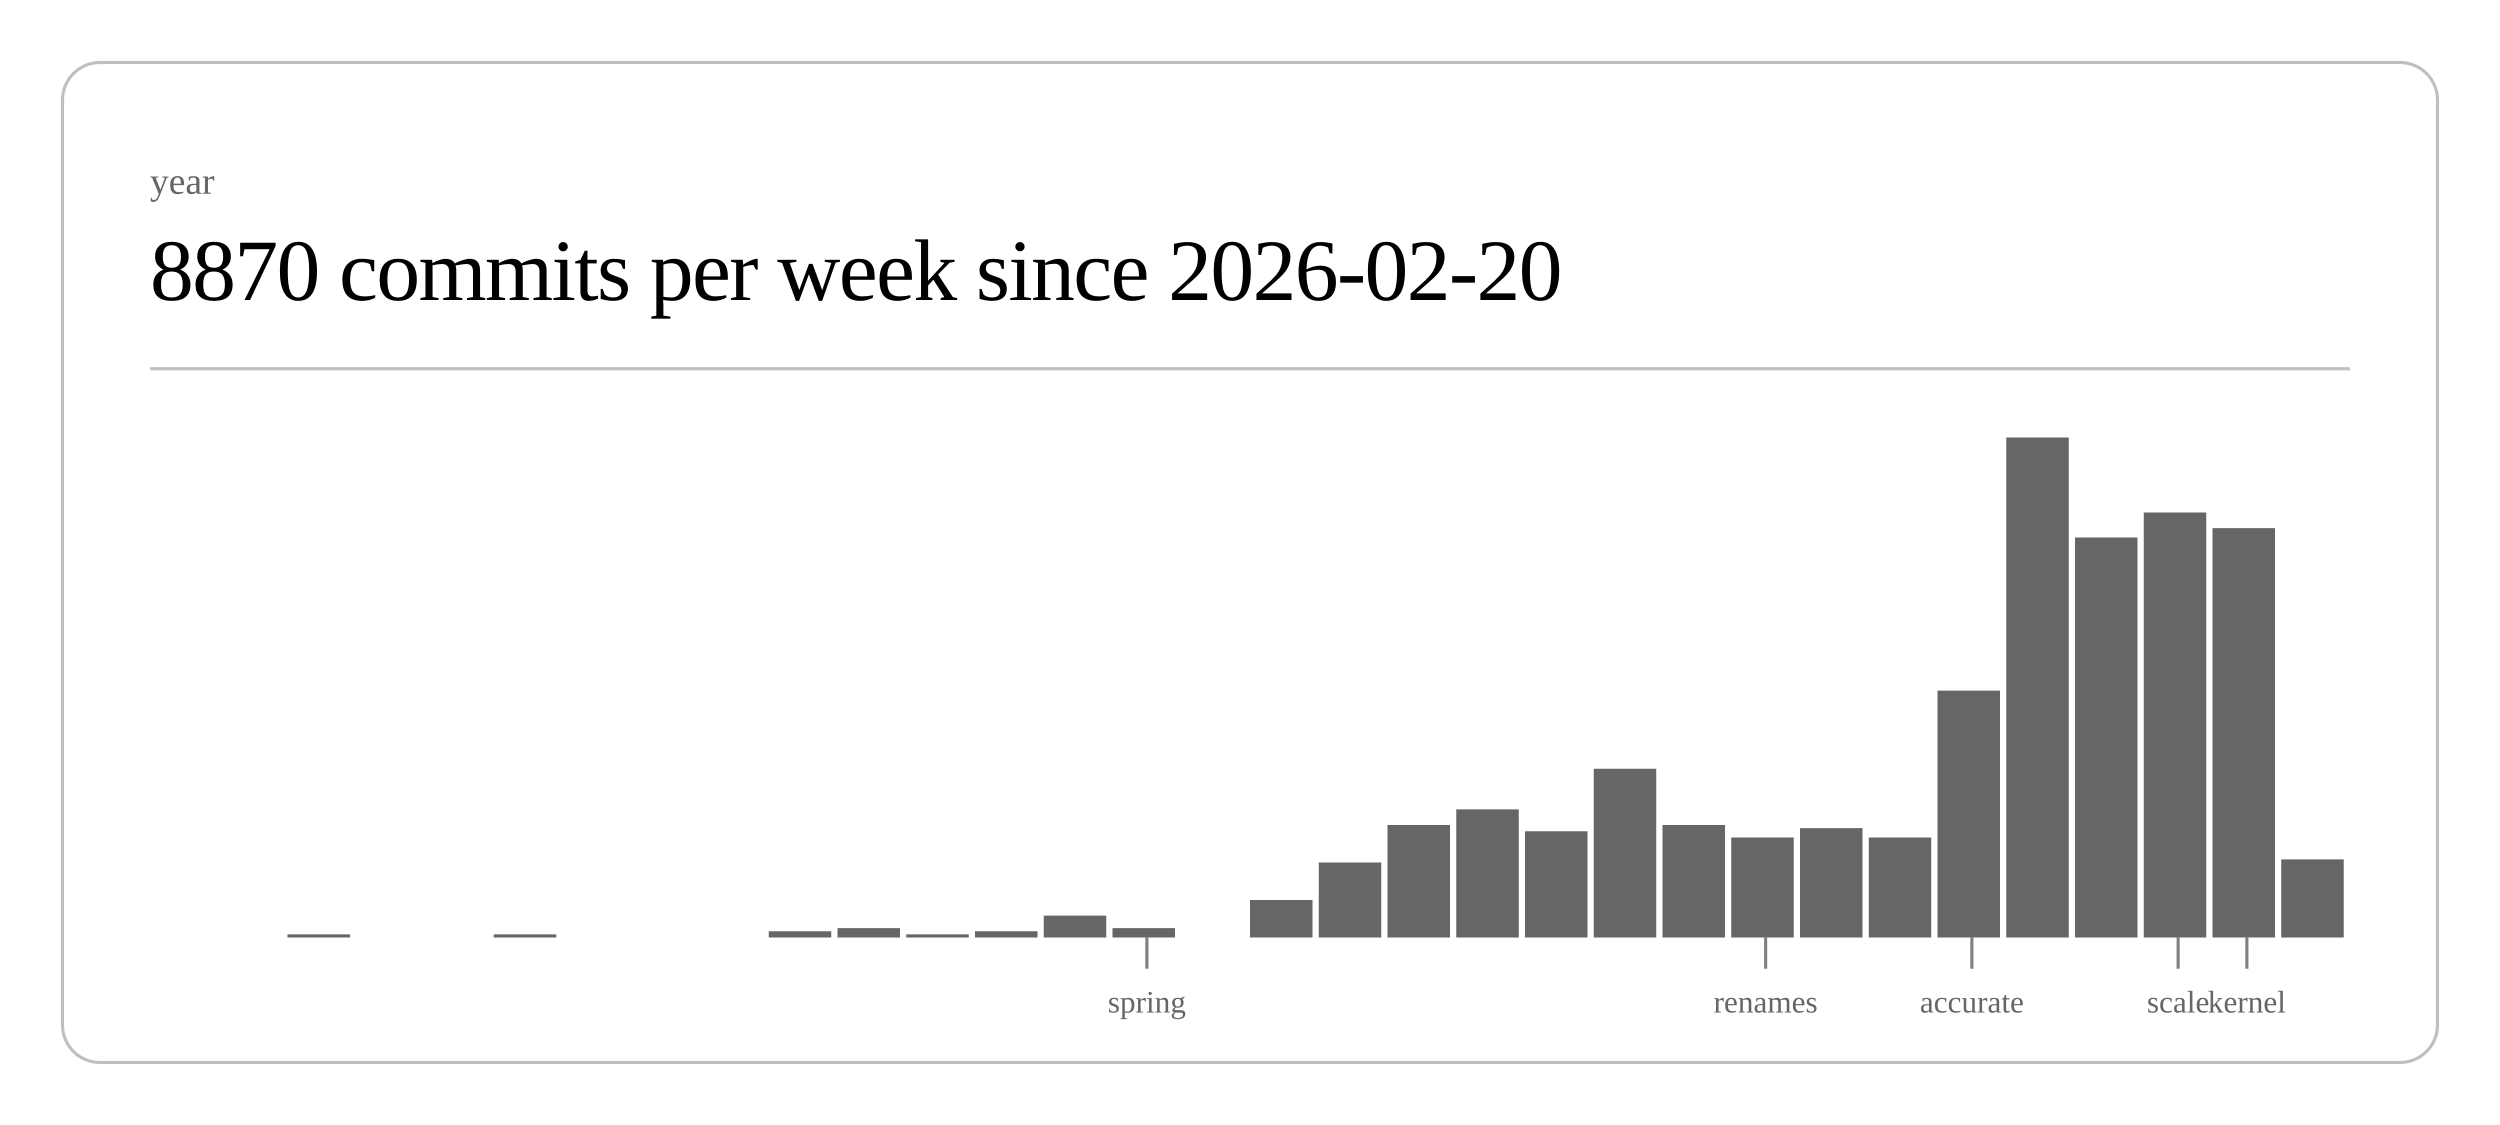
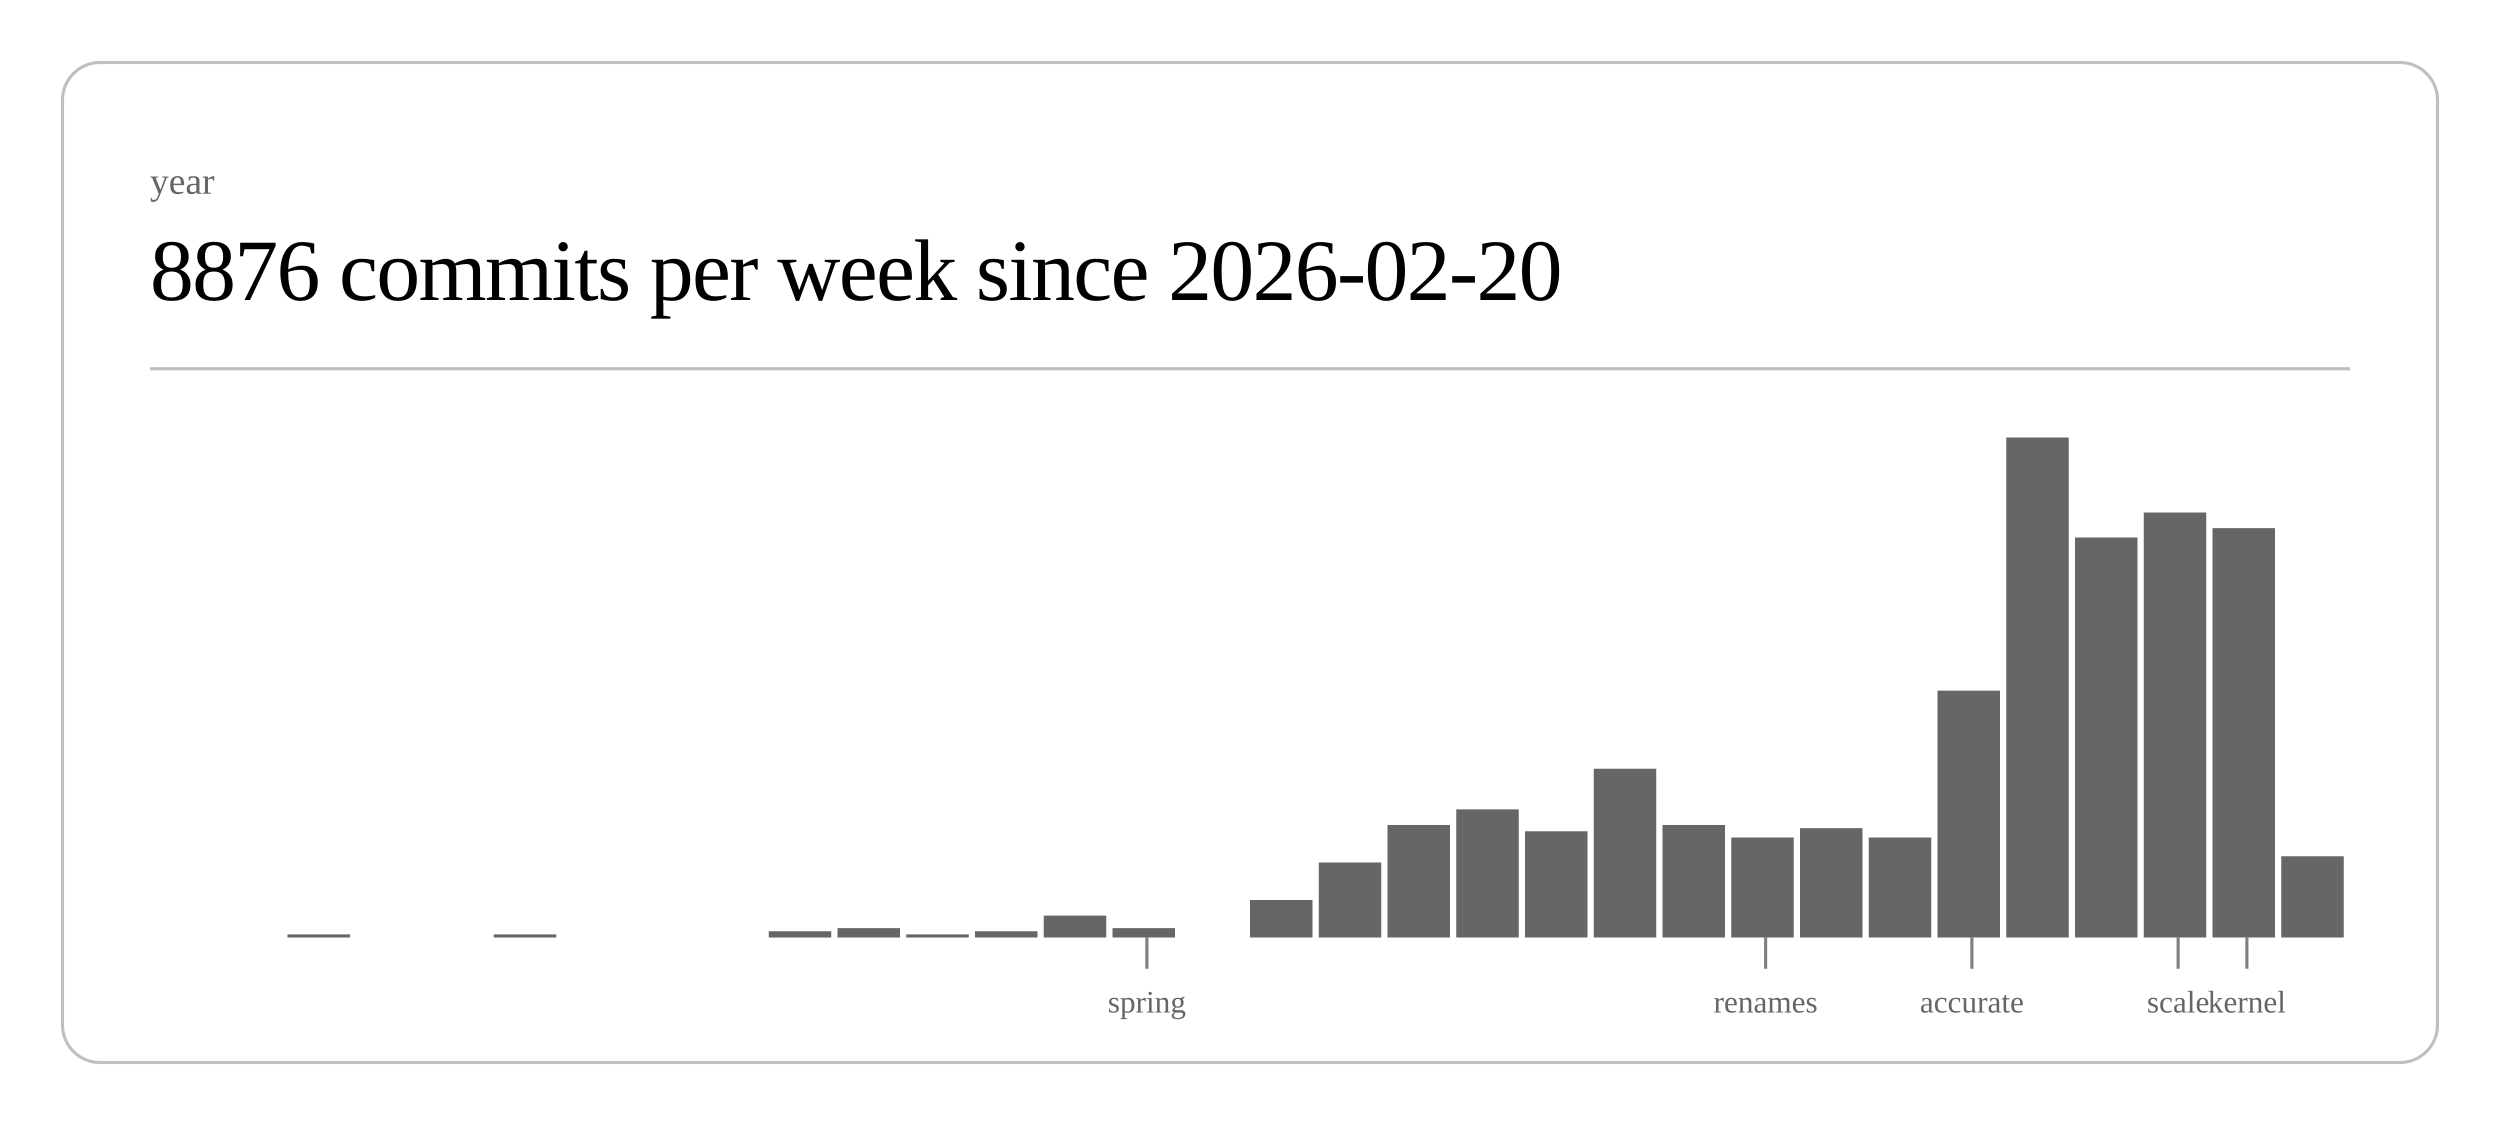
<svg xmlns="http://www.w3.org/2000/svg" class="post-header-svg" viewBox="0 0 800 360" width="800" height="360">
  <rect x="20" y="20" width="760" height="320" rx="12" ry="12" fill="none" stroke="currentColor" stroke-width="1" opacity="0.25" />
  <text fill="currentColor" x="48" y="62" font-size="12" opacity="0.6">year</text>
-   <text fill="currentColor" x="48" y="96" font-size="28" font-weight="300" letter-spacing="-0.5">8870 commits per week since 2026-02-20</text>
+   <text fill="currentColor" x="48" y="96" font-size="28" font-weight="300" letter-spacing="-0.5">8876 commits per week since 2026-02-20</text>
  <line stroke="currentColor" x1="48" y1="118" x2="752" y2="118" stroke-width="1" opacity="0.25" />
  <rect x="92.0" y="299" width="20.0" height="1" fill="currentColor" opacity="0.6" />
  <rect x="158.0" y="299" width="20.0" height="1" fill="currentColor" opacity="0.6" />
  <rect x="246.0" y="298" width="20.0" height="2" fill="currentColor" opacity="0.6" />
  <rect x="268.0" y="297" width="20.0" height="3" fill="currentColor" opacity="0.6" />
  <rect x="290.0" y="299" width="20.0" height="1" fill="currentColor" opacity="0.6" />
  <rect x="312.0" y="298" width="20.0" height="2" fill="currentColor" opacity="0.6" />
  <rect x="334.0" y="293" width="20.0" height="7" fill="currentColor" opacity="0.6" />
  <rect x="356.0" y="297" width="20.0" height="3" fill="currentColor" opacity="0.6" />
  <rect x="400.0" y="288" width="20.0" height="12" fill="currentColor" opacity="0.6" />
  <rect x="422.0" y="276" width="20.0" height="24" fill="currentColor" opacity="0.6" />
  <rect x="444.0" y="264" width="20.0" height="36" fill="currentColor" opacity="0.6" />
  <rect x="466.0" y="259" width="20.0" height="41" fill="currentColor" opacity="0.6" />
  <rect x="488.0" y="266" width="20.0" height="34" fill="currentColor" opacity="0.6" />
  <rect x="510.0" y="246" width="20.0" height="54" fill="currentColor" opacity="0.6" />
  <rect x="532.0" y="264" width="20.0" height="36" fill="currentColor" opacity="0.6" />
  <rect x="554.0" y="268" width="20.0" height="32" fill="currentColor" opacity="0.6" />
  <rect x="576.0" y="265" width="20.0" height="35" fill="currentColor" opacity="0.6" />
  <rect x="598.0" y="268" width="20.0" height="32" fill="currentColor" opacity="0.6" />
  <rect x="620.0" y="221" width="20.0" height="79" fill="currentColor" opacity="0.6" />
  <rect x="642.0" y="140" width="20.0" height="160" fill="currentColor" opacity="0.6" />
  <rect x="664.0" y="172" width="20.0" height="128" fill="currentColor" opacity="0.6" />
  <rect x="686.0" y="164" width="20.0" height="136" fill="currentColor" opacity="0.6" />
  <rect x="708.0" y="169" width="20.0" height="131" fill="currentColor" opacity="0.6" />
-   <rect x="730.0" y="275" width="20.0" height="25" fill="currentColor" opacity="0.6" />
+   <rect x="730.0" y="274" width="20.0" height="26" fill="currentColor" opacity="0.6" />
  <line stroke="currentColor" x1="367.0" y1="300" x2="367.0" y2="310" stroke-width="1" opacity="0.5" />
  <text fill="currentColor" x="367.0" y="324" font-size="10" opacity="0.6" text-anchor="middle">spring</text>
  <line stroke="currentColor" x1="565.0" y1="300" x2="565.0" y2="310" stroke-width="1" opacity="0.5" />
  <text fill="currentColor" x="565.0" y="324" font-size="10" opacity="0.6" text-anchor="middle">renames</text>
  <line stroke="currentColor" x1="631.0" y1="300" x2="631.0" y2="310" stroke-width="1" opacity="0.5" />
  <text fill="currentColor" x="631.0" y="324" font-size="10" opacity="0.6" text-anchor="middle">accurate</text>
  <line stroke="currentColor" x1="697.0" y1="300" x2="697.0" y2="310" stroke-width="1" opacity="0.5" />
  <text fill="currentColor" x="697.0" y="324" font-size="10" opacity="0.6" text-anchor="middle">scale</text>
  <line stroke="currentColor" x1="719.0" y1="300" x2="719.0" y2="310" stroke-width="1" opacity="0.5" />
  <text fill="currentColor" x="719.0" y="324" font-size="10" opacity="0.6" text-anchor="middle">kernel</text>
</svg>
